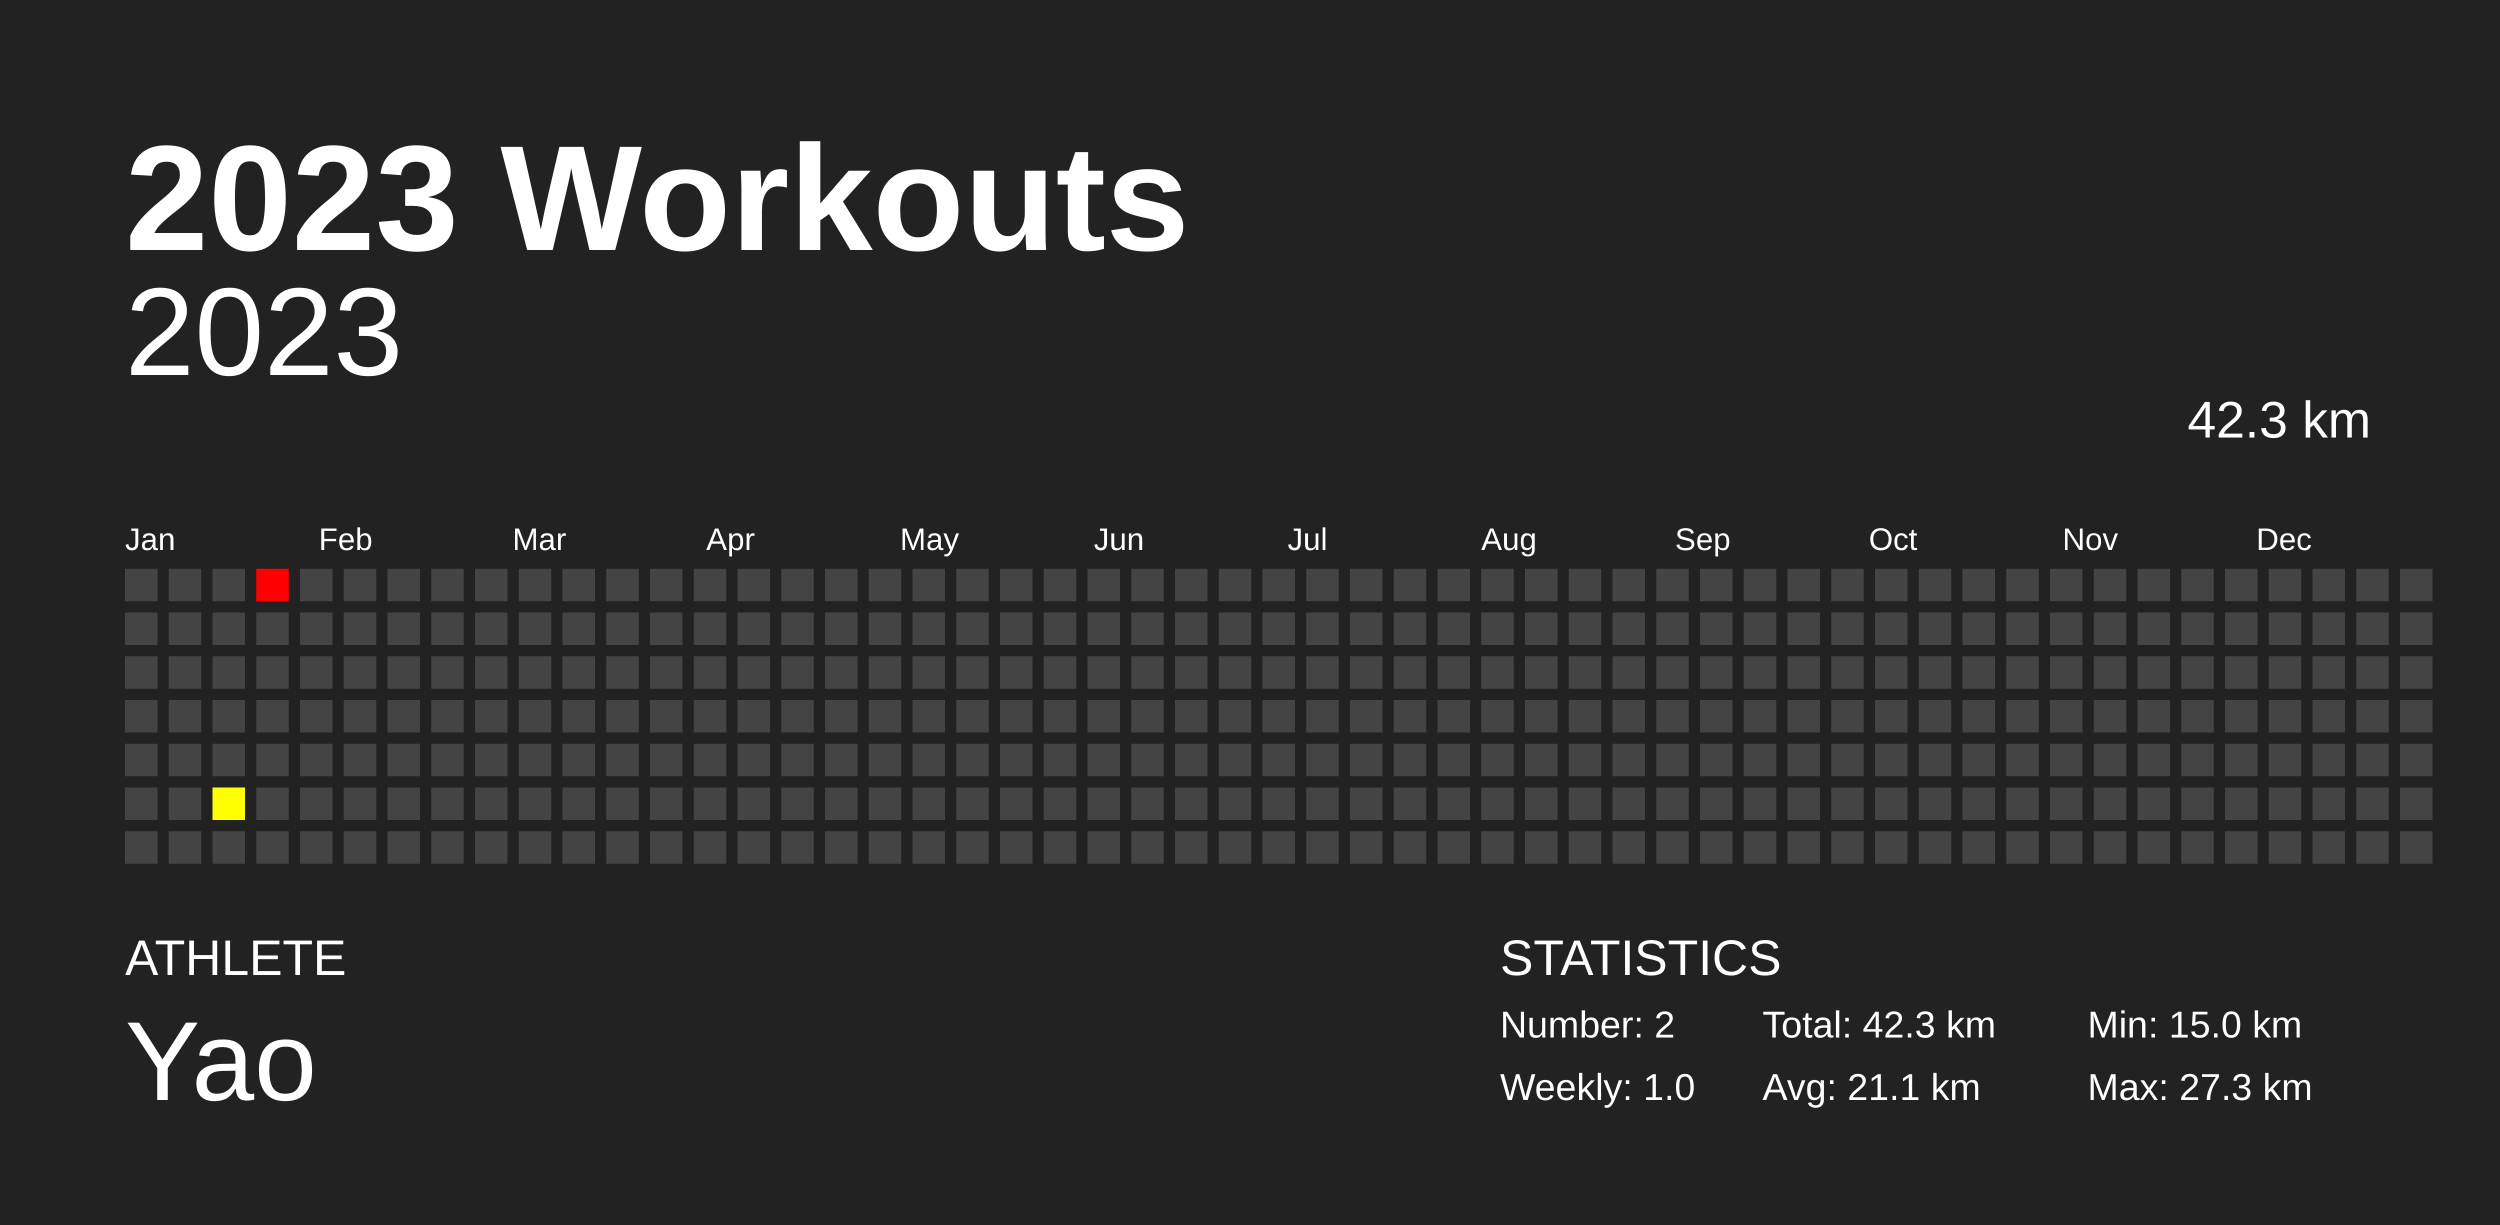
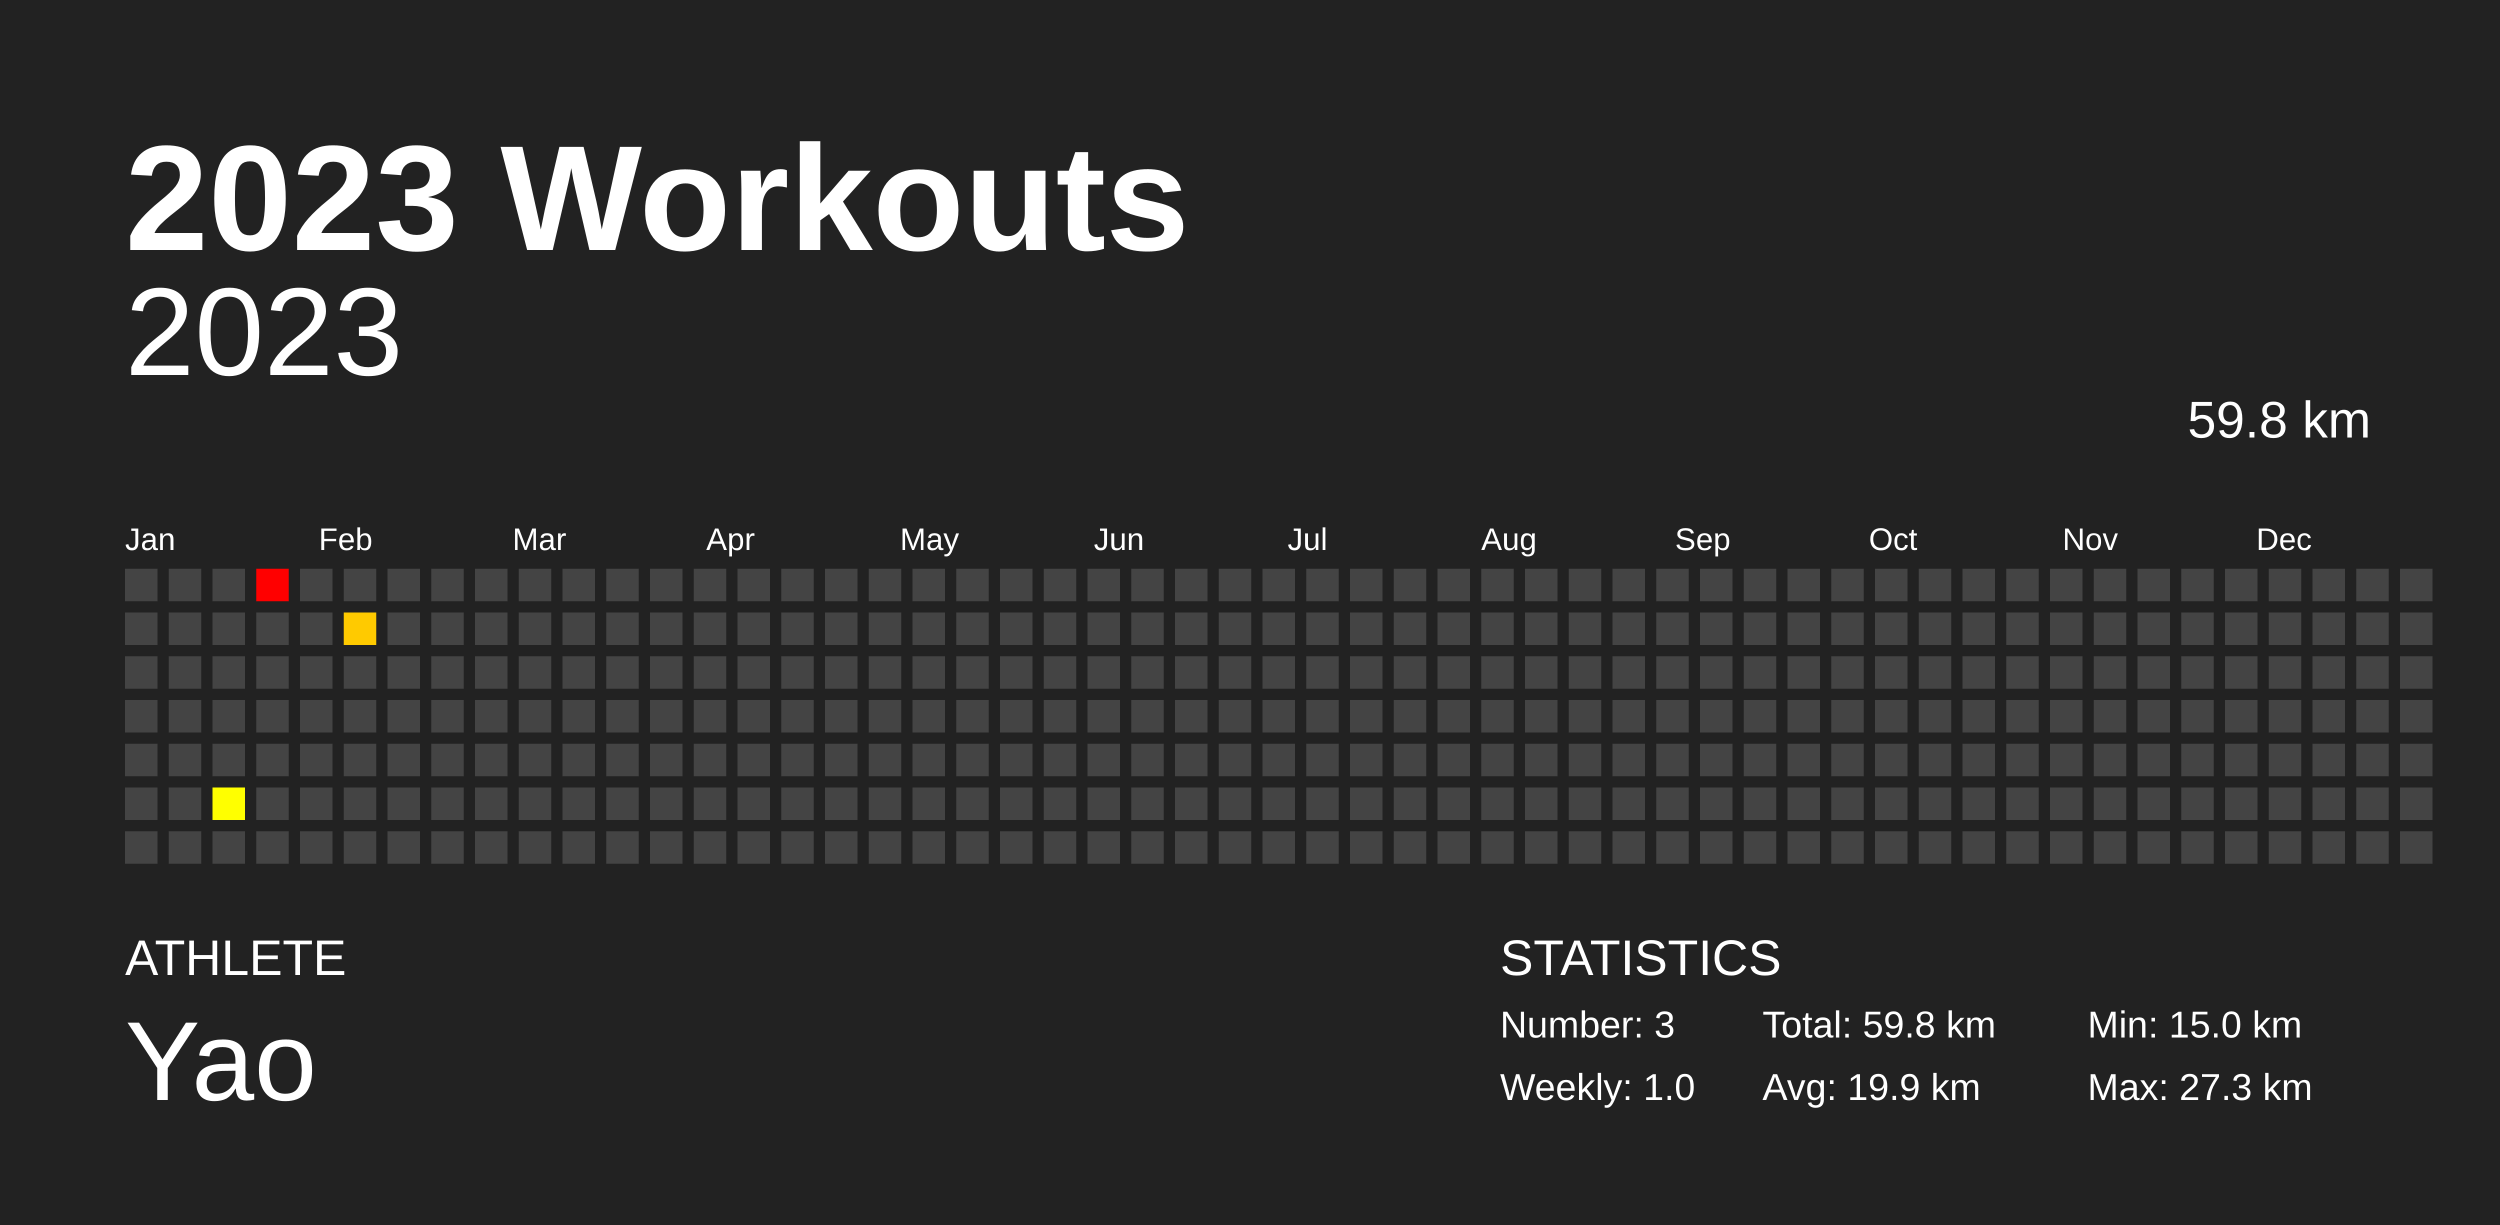
<svg xmlns="http://www.w3.org/2000/svg" baseProfile="full" height="98mm" version="1.1" viewBox="0,0,200,98" width="200mm">
  <defs />
  <rect fill="#222222" height="98" width="200" x="0" y="0" />
  <text fill="#FFFFFF" style="font-size:12px; font-family:Arial; font-weight:bold;" x="10" y="20">2023 Workouts</text>
  <text fill="#FFFFFF" style="font-size:4px; font-family:Arial" x="10" y="78">ATHLETE</text>
  <text fill="#FFFFFF" style="font-size:9px; font-family:Arial" x="10" y="88">Yao</text>
  <text fill="#FFFFFF" style="font-size:4px; font-family:Arial" x="120" y="78">STATISTICS</text>
-   <text fill="#FFFFFF" style="font-size:3px; font-family:Arial" x="120" y="83">Number: 2</text>
+   <text fill="#FFFFFF" style="font-size:3px; font-family:Arial" x="120" y="83">Number: 3</text>
  <text fill="#FFFFFF" style="font-size:3px; font-family:Arial" x="120" y="88">Weekly: 1.0</text>
-   <text fill="#FFFFFF" style="font-size:3px; font-family:Arial" x="141" y="83">Total: 42.3 km</text>
-   <text fill="#FFFFFF" style="font-size:3px; font-family:Arial" x="141" y="88">Avg: 21.1 km</text>
+   <text fill="#FFFFFF" style="font-size:3px; font-family:Arial" x="141" y="83">Total: 59.8 km</text>
+   <text fill="#FFFFFF" style="font-size:3px; font-family:Arial" x="141" y="88">Avg: 19.9 km</text>
  <text fill="#FFFFFF" style="font-size:3px; font-family:Arial" x="167" y="83">Min: 15.0 km</text>
  <text fill="#FFFFFF" style="font-size:3px; font-family:Arial" x="167" y="88">Max: 27.3 km</text>
  <text alignment-baseline="hanging" fill="#FFFFFF" style="font-size:10.0px; font-family:Arial;" x="10" y="30">2023</text>
-   <text alignment-baseline="hanging" fill="#FFFFFF" style="font-size:4.125px; font-family:Arial;" x="175" y="35">42.3 km</text>
+   <text alignment-baseline="hanging" fill="#FFFFFF" style="font-size:4.125px; font-family:Arial;" x="175" y="35">59.8 km</text>
  <text fill="#FFFFFF" style="font-size:2.5px; font-family:Arial" x="10.0" y="44">Jan</text>
  <text fill="#FFFFFF" style="font-size:2.5px; font-family:Arial" x="25.5" y="44">Feb</text>
  <text fill="#FFFFFF" style="font-size:2.5px; font-family:Arial" x="41.0" y="44">Mar</text>
  <text fill="#FFFFFF" style="font-size:2.5px; font-family:Arial" x="56.5" y="44">Apr</text>
  <text fill="#FFFFFF" style="font-size:2.5px; font-family:Arial" x="72.0" y="44">May</text>
  <text fill="#FFFFFF" style="font-size:2.5px; font-family:Arial" x="87.5" y="44">Jun</text>
  <text fill="#FFFFFF" style="font-size:2.5px; font-family:Arial" x="103.0" y="44">Jul</text>
  <text fill="#FFFFFF" style="font-size:2.5px; font-family:Arial" x="118.5" y="44">Aug</text>
  <text fill="#FFFFFF" style="font-size:2.5px; font-family:Arial" x="134.0" y="44">Sep</text>
  <text fill="#FFFFFF" style="font-size:2.5px; font-family:Arial" x="149.5" y="44">Oct</text>
  <text fill="#FFFFFF" style="font-size:2.5px; font-family:Arial" x="165.0" y="44">Nov</text>
  <text fill="#FFFFFF" style="font-size:2.5px; font-family:Arial" x="180.5" y="44">Dec</text>
  <rect fill="#444444" height="2.6" width="2.6" x="10.0" y="45.5" />
  <rect fill="#444444" height="2.6" width="2.6" x="10.0" y="49.0" />
  <rect fill="#444444" height="2.6" width="2.6" x="10.0" y="52.5" />
  <rect fill="#444444" height="2.6" width="2.6" x="10.0" y="56.0" />
  <rect fill="#444444" height="2.6" width="2.6" x="10.0" y="59.5" />
  <rect fill="#444444" height="2.6" width="2.6" x="10.0" y="63.0" />
  <rect fill="#444444" height="2.6" width="2.6" x="10.0" y="66.5" />
  <rect fill="#444444" height="2.6" width="2.6" x="13.5" y="45.5" />
  <rect fill="#444444" height="2.6" width="2.6" x="13.5" y="49.0" />
  <rect fill="#444444" height="2.6" width="2.6" x="13.5" y="52.5" />
  <rect fill="#444444" height="2.6" width="2.6" x="13.5" y="56.0" />
  <rect fill="#444444" height="2.6" width="2.6" x="13.5" y="59.5" />
  <rect fill="#444444" height="2.6" width="2.6" x="13.5" y="63.0" />
  <rect fill="#444444" height="2.6" width="2.6" x="13.5" y="66.5" />
  <rect fill="#444444" height="2.6" width="2.6" x="17.0" y="45.5" />
  <rect fill="#444444" height="2.6" width="2.6" x="17.0" y="49.0" />
  <rect fill="#444444" height="2.6" width="2.6" x="17.0" y="52.5" />
  <rect fill="#444444" height="2.6" width="2.6" x="17.0" y="56.0" />
  <rect fill="#444444" height="2.6" width="2.6" x="17.0" y="59.5" />
  <rect fill="#ffff00" height="2.6" width="2.6" x="17.0" y="63.0" />
  <rect fill="#444444" height="2.6" width="2.6" x="17.0" y="66.5" />
  <rect fill="red" height="2.6" width="2.6" x="20.5" y="45.5" />
  <rect fill="#444444" height="2.6" width="2.6" x="20.5" y="49.0" />
  <rect fill="#444444" height="2.6" width="2.6" x="20.5" y="52.5" />
  <rect fill="#444444" height="2.6" width="2.6" x="20.5" y="56.0" />
  <rect fill="#444444" height="2.6" width="2.6" x="20.5" y="59.5" />
  <rect fill="#444444" height="2.6" width="2.6" x="20.5" y="63.0" />
  <rect fill="#444444" height="2.6" width="2.6" x="20.5" y="66.5" />
  <rect fill="#444444" height="2.6" width="2.6" x="24.0" y="45.5" />
  <rect fill="#444444" height="2.6" width="2.6" x="24.0" y="49.0" />
  <rect fill="#444444" height="2.6" width="2.6" x="24.0" y="52.5" />
  <rect fill="#444444" height="2.6" width="2.6" x="24.0" y="56.0" />
  <rect fill="#444444" height="2.6" width="2.6" x="24.0" y="59.5" />
  <rect fill="#444444" height="2.6" width="2.6" x="24.0" y="63.0" />
  <rect fill="#444444" height="2.6" width="2.6" x="24.0" y="66.5" />
  <rect fill="#444444" height="2.6" width="2.6" x="27.5" y="45.5" />
-   <rect fill="#444444" height="2.6" width="2.6" x="27.5" y="49.0" />
+   <rect fill="#ffca00" height="2.6" width="2.6" x="27.5" y="49.0" />
  <rect fill="#444444" height="2.6" width="2.6" x="27.5" y="52.5" />
  <rect fill="#444444" height="2.6" width="2.6" x="27.5" y="56.0" />
  <rect fill="#444444" height="2.6" width="2.6" x="27.5" y="59.5" />
  <rect fill="#444444" height="2.6" width="2.6" x="27.5" y="63.0" />
  <rect fill="#444444" height="2.6" width="2.6" x="27.5" y="66.5" />
  <rect fill="#444444" height="2.6" width="2.6" x="31.0" y="45.5" />
  <rect fill="#444444" height="2.6" width="2.6" x="31.0" y="49.0" />
  <rect fill="#444444" height="2.6" width="2.6" x="31.0" y="52.5" />
  <rect fill="#444444" height="2.6" width="2.6" x="31.0" y="56.0" />
  <rect fill="#444444" height="2.6" width="2.6" x="31.0" y="59.5" />
  <rect fill="#444444" height="2.6" width="2.6" x="31.0" y="63.0" />
  <rect fill="#444444" height="2.6" width="2.6" x="31.0" y="66.5" />
  <rect fill="#444444" height="2.6" width="2.6" x="34.5" y="45.5" />
  <rect fill="#444444" height="2.6" width="2.6" x="34.5" y="49.0" />
  <rect fill="#444444" height="2.6" width="2.6" x="34.5" y="52.5" />
  <rect fill="#444444" height="2.6" width="2.6" x="34.5" y="56.0" />
  <rect fill="#444444" height="2.6" width="2.6" x="34.5" y="59.5" />
  <rect fill="#444444" height="2.6" width="2.6" x="34.5" y="63.0" />
  <rect fill="#444444" height="2.6" width="2.6" x="34.5" y="66.5" />
  <rect fill="#444444" height="2.6" width="2.6" x="38.0" y="45.5" />
  <rect fill="#444444" height="2.6" width="2.6" x="38.0" y="49.0" />
  <rect fill="#444444" height="2.6" width="2.6" x="38.0" y="52.5" />
  <rect fill="#444444" height="2.6" width="2.6" x="38.0" y="56.0" />
  <rect fill="#444444" height="2.6" width="2.6" x="38.0" y="59.5" />
  <rect fill="#444444" height="2.6" width="2.6" x="38.0" y="63.0" />
  <rect fill="#444444" height="2.6" width="2.6" x="38.0" y="66.5" />
  <rect fill="#444444" height="2.6" width="2.6" x="41.5" y="45.5" />
  <rect fill="#444444" height="2.6" width="2.6" x="41.5" y="49.0" />
  <rect fill="#444444" height="2.6" width="2.6" x="41.5" y="52.5" />
  <rect fill="#444444" height="2.6" width="2.6" x="41.5" y="56.0" />
  <rect fill="#444444" height="2.6" width="2.6" x="41.5" y="59.5" />
  <rect fill="#444444" height="2.6" width="2.6" x="41.5" y="63.0" />
  <rect fill="#444444" height="2.6" width="2.6" x="41.5" y="66.5" />
  <rect fill="#444444" height="2.6" width="2.6" x="45.0" y="45.5" />
  <rect fill="#444444" height="2.6" width="2.6" x="45.0" y="49.0" />
  <rect fill="#444444" height="2.6" width="2.6" x="45.0" y="52.5" />
  <rect fill="#444444" height="2.6" width="2.6" x="45.0" y="56.0" />
  <rect fill="#444444" height="2.6" width="2.6" x="45.0" y="59.5" />
  <rect fill="#444444" height="2.6" width="2.6" x="45.0" y="63.0" />
  <rect fill="#444444" height="2.6" width="2.6" x="45.0" y="66.5" />
  <rect fill="#444444" height="2.6" width="2.6" x="48.5" y="45.5" />
  <rect fill="#444444" height="2.6" width="2.6" x="48.5" y="49.0" />
  <rect fill="#444444" height="2.6" width="2.6" x="48.5" y="52.5" />
  <rect fill="#444444" height="2.6" width="2.6" x="48.5" y="56.0" />
  <rect fill="#444444" height="2.6" width="2.6" x="48.5" y="59.5" />
  <rect fill="#444444" height="2.6" width="2.6" x="48.5" y="63.0" />
  <rect fill="#444444" height="2.6" width="2.6" x="48.5" y="66.5" />
  <rect fill="#444444" height="2.6" width="2.6" x="52.0" y="45.5" />
  <rect fill="#444444" height="2.6" width="2.6" x="52.0" y="49.0" />
  <rect fill="#444444" height="2.6" width="2.6" x="52.0" y="52.5" />
  <rect fill="#444444" height="2.6" width="2.6" x="52.0" y="56.0" />
  <rect fill="#444444" height="2.6" width="2.6" x="52.0" y="59.5" />
  <rect fill="#444444" height="2.6" width="2.6" x="52.0" y="63.0" />
  <rect fill="#444444" height="2.6" width="2.6" x="52.0" y="66.5" />
  <rect fill="#444444" height="2.6" width="2.6" x="55.5" y="45.5" />
  <rect fill="#444444" height="2.6" width="2.6" x="55.5" y="49.0" />
  <rect fill="#444444" height="2.6" width="2.6" x="55.5" y="52.5" />
  <rect fill="#444444" height="2.6" width="2.6" x="55.5" y="56.0" />
  <rect fill="#444444" height="2.6" width="2.6" x="55.5" y="59.5" />
  <rect fill="#444444" height="2.6" width="2.6" x="55.5" y="63.0" />
  <rect fill="#444444" height="2.6" width="2.6" x="55.5" y="66.5" />
  <rect fill="#444444" height="2.6" width="2.6" x="59.0" y="45.5" />
  <rect fill="#444444" height="2.6" width="2.6" x="59.0" y="49.0" />
  <rect fill="#444444" height="2.6" width="2.6" x="59.0" y="52.5" />
  <rect fill="#444444" height="2.6" width="2.6" x="59.0" y="56.0" />
  <rect fill="#444444" height="2.6" width="2.6" x="59.0" y="59.5" />
  <rect fill="#444444" height="2.6" width="2.6" x="59.0" y="63.0" />
  <rect fill="#444444" height="2.6" width="2.6" x="59.0" y="66.5" />
  <rect fill="#444444" height="2.6" width="2.6" x="62.5" y="45.5" />
  <rect fill="#444444" height="2.6" width="2.6" x="62.5" y="49.0" />
  <rect fill="#444444" height="2.6" width="2.6" x="62.5" y="52.5" />
  <rect fill="#444444" height="2.6" width="2.6" x="62.5" y="56.0" />
  <rect fill="#444444" height="2.6" width="2.6" x="62.5" y="59.5" />
  <rect fill="#444444" height="2.6" width="2.6" x="62.5" y="63.0" />
  <rect fill="#444444" height="2.6" width="2.6" x="62.5" y="66.5" />
  <rect fill="#444444" height="2.6" width="2.6" x="66.0" y="45.5" />
  <rect fill="#444444" height="2.6" width="2.6" x="66.0" y="49.0" />
  <rect fill="#444444" height="2.6" width="2.6" x="66.0" y="52.5" />
  <rect fill="#444444" height="2.6" width="2.6" x="66.0" y="56.0" />
  <rect fill="#444444" height="2.6" width="2.6" x="66.0" y="59.5" />
  <rect fill="#444444" height="2.6" width="2.6" x="66.0" y="63.0" />
  <rect fill="#444444" height="2.6" width="2.6" x="66.0" y="66.5" />
  <rect fill="#444444" height="2.6" width="2.6" x="69.5" y="45.5" />
  <rect fill="#444444" height="2.6" width="2.6" x="69.5" y="49.0" />
  <rect fill="#444444" height="2.6" width="2.6" x="69.5" y="52.5" />
  <rect fill="#444444" height="2.6" width="2.6" x="69.5" y="56.0" />
  <rect fill="#444444" height="2.6" width="2.6" x="69.5" y="59.5" />
  <rect fill="#444444" height="2.6" width="2.6" x="69.5" y="63.0" />
  <rect fill="#444444" height="2.6" width="2.6" x="69.5" y="66.5" />
  <rect fill="#444444" height="2.6" width="2.6" x="73.0" y="45.5" />
  <rect fill="#444444" height="2.6" width="2.6" x="73.0" y="49.0" />
  <rect fill="#444444" height="2.6" width="2.6" x="73.0" y="52.5" />
  <rect fill="#444444" height="2.6" width="2.6" x="73.0" y="56.0" />
  <rect fill="#444444" height="2.6" width="2.6" x="73.0" y="59.5" />
  <rect fill="#444444" height="2.6" width="2.6" x="73.0" y="63.0" />
  <rect fill="#444444" height="2.6" width="2.6" x="73.0" y="66.5" />
  <rect fill="#444444" height="2.6" width="2.6" x="76.5" y="45.5" />
  <rect fill="#444444" height="2.6" width="2.6" x="76.5" y="49.0" />
  <rect fill="#444444" height="2.6" width="2.6" x="76.5" y="52.5" />
  <rect fill="#444444" height="2.6" width="2.6" x="76.5" y="56.0" />
  <rect fill="#444444" height="2.6" width="2.6" x="76.5" y="59.5" />
  <rect fill="#444444" height="2.6" width="2.6" x="76.5" y="63.0" />
  <rect fill="#444444" height="2.6" width="2.6" x="76.5" y="66.5" />
  <rect fill="#444444" height="2.6" width="2.6" x="80.0" y="45.5" />
  <rect fill="#444444" height="2.6" width="2.6" x="80.0" y="49.0" />
  <rect fill="#444444" height="2.6" width="2.6" x="80.0" y="52.5" />
  <rect fill="#444444" height="2.6" width="2.6" x="80.0" y="56.0" />
  <rect fill="#444444" height="2.6" width="2.6" x="80.0" y="59.5" />
  <rect fill="#444444" height="2.6" width="2.6" x="80.0" y="63.0" />
  <rect fill="#444444" height="2.6" width="2.6" x="80.0" y="66.5" />
  <rect fill="#444444" height="2.6" width="2.6" x="83.5" y="45.5" />
  <rect fill="#444444" height="2.6" width="2.6" x="83.5" y="49.0" />
  <rect fill="#444444" height="2.6" width="2.6" x="83.5" y="52.5" />
  <rect fill="#444444" height="2.6" width="2.6" x="83.5" y="56.0" />
  <rect fill="#444444" height="2.6" width="2.6" x="83.5" y="59.5" />
  <rect fill="#444444" height="2.6" width="2.6" x="83.5" y="63.0" />
  <rect fill="#444444" height="2.6" width="2.6" x="83.5" y="66.5" />
  <rect fill="#444444" height="2.6" width="2.6" x="87.0" y="45.5" />
  <rect fill="#444444" height="2.6" width="2.6" x="87.0" y="49.0" />
  <rect fill="#444444" height="2.6" width="2.6" x="87.0" y="52.5" />
  <rect fill="#444444" height="2.6" width="2.6" x="87.0" y="56.0" />
  <rect fill="#444444" height="2.6" width="2.6" x="87.0" y="59.5" />
  <rect fill="#444444" height="2.6" width="2.6" x="87.0" y="63.0" />
  <rect fill="#444444" height="2.6" width="2.6" x="87.0" y="66.5" />
  <rect fill="#444444" height="2.6" width="2.6" x="90.5" y="45.5" />
  <rect fill="#444444" height="2.6" width="2.6" x="90.5" y="49.0" />
  <rect fill="#444444" height="2.6" width="2.6" x="90.5" y="52.5" />
  <rect fill="#444444" height="2.6" width="2.6" x="90.5" y="56.0" />
  <rect fill="#444444" height="2.6" width="2.6" x="90.5" y="59.5" />
  <rect fill="#444444" height="2.6" width="2.6" x="90.5" y="63.0" />
  <rect fill="#444444" height="2.6" width="2.6" x="90.5" y="66.5" />
  <rect fill="#444444" height="2.6" width="2.6" x="94.0" y="45.5" />
  <rect fill="#444444" height="2.6" width="2.6" x="94.0" y="49.0" />
  <rect fill="#444444" height="2.6" width="2.6" x="94.0" y="52.5" />
  <rect fill="#444444" height="2.6" width="2.6" x="94.0" y="56.0" />
  <rect fill="#444444" height="2.6" width="2.6" x="94.0" y="59.5" />
  <rect fill="#444444" height="2.6" width="2.6" x="94.0" y="63.0" />
  <rect fill="#444444" height="2.6" width="2.6" x="94.0" y="66.5" />
  <rect fill="#444444" height="2.6" width="2.6" x="97.5" y="45.5" />
  <rect fill="#444444" height="2.6" width="2.6" x="97.5" y="49.0" />
  <rect fill="#444444" height="2.6" width="2.6" x="97.5" y="52.5" />
  <rect fill="#444444" height="2.6" width="2.6" x="97.5" y="56.0" />
  <rect fill="#444444" height="2.6" width="2.6" x="97.5" y="59.5" />
  <rect fill="#444444" height="2.6" width="2.6" x="97.5" y="63.0" />
  <rect fill="#444444" height="2.6" width="2.6" x="97.5" y="66.5" />
  <rect fill="#444444" height="2.6" width="2.6" x="101.0" y="45.5" />
  <rect fill="#444444" height="2.6" width="2.6" x="101.0" y="49.0" />
  <rect fill="#444444" height="2.6" width="2.6" x="101.0" y="52.5" />
  <rect fill="#444444" height="2.6" width="2.6" x="101.0" y="56.0" />
  <rect fill="#444444" height="2.6" width="2.6" x="101.0" y="59.5" />
  <rect fill="#444444" height="2.6" width="2.6" x="101.0" y="63.0" />
  <rect fill="#444444" height="2.6" width="2.6" x="101.0" y="66.5" />
  <rect fill="#444444" height="2.6" width="2.6" x="104.5" y="45.5" />
  <rect fill="#444444" height="2.6" width="2.6" x="104.5" y="49.0" />
  <rect fill="#444444" height="2.6" width="2.6" x="104.5" y="52.5" />
  <rect fill="#444444" height="2.6" width="2.6" x="104.5" y="56.0" />
  <rect fill="#444444" height="2.6" width="2.6" x="104.5" y="59.5" />
  <rect fill="#444444" height="2.6" width="2.6" x="104.5" y="63.0" />
  <rect fill="#444444" height="2.6" width="2.6" x="104.5" y="66.5" />
  <rect fill="#444444" height="2.6" width="2.6" x="108.0" y="45.5" />
  <rect fill="#444444" height="2.6" width="2.6" x="108.0" y="49.0" />
  <rect fill="#444444" height="2.6" width="2.6" x="108.0" y="52.5" />
  <rect fill="#444444" height="2.6" width="2.6" x="108.0" y="56.0" />
  <rect fill="#444444" height="2.6" width="2.6" x="108.0" y="59.5" />
  <rect fill="#444444" height="2.6" width="2.6" x="108.0" y="63.0" />
  <rect fill="#444444" height="2.6" width="2.6" x="108.0" y="66.5" />
  <rect fill="#444444" height="2.6" width="2.6" x="111.5" y="45.5" />
  <rect fill="#444444" height="2.6" width="2.6" x="111.5" y="49.0" />
  <rect fill="#444444" height="2.6" width="2.6" x="111.5" y="52.5" />
  <rect fill="#444444" height="2.6" width="2.6" x="111.5" y="56.0" />
  <rect fill="#444444" height="2.6" width="2.6" x="111.5" y="59.5" />
  <rect fill="#444444" height="2.6" width="2.6" x="111.5" y="63.0" />
  <rect fill="#444444" height="2.6" width="2.6" x="111.5" y="66.5" />
  <rect fill="#444444" height="2.6" width="2.6" x="115.0" y="45.5" />
  <rect fill="#444444" height="2.6" width="2.6" x="115.0" y="49.0" />
  <rect fill="#444444" height="2.6" width="2.6" x="115.0" y="52.5" />
  <rect fill="#444444" height="2.6" width="2.6" x="115.0" y="56.0" />
  <rect fill="#444444" height="2.6" width="2.6" x="115.0" y="59.5" />
  <rect fill="#444444" height="2.6" width="2.6" x="115.0" y="63.0" />
  <rect fill="#444444" height="2.6" width="2.6" x="115.0" y="66.5" />
  <rect fill="#444444" height="2.6" width="2.6" x="118.5" y="45.5" />
  <rect fill="#444444" height="2.6" width="2.6" x="118.5" y="49.0" />
  <rect fill="#444444" height="2.6" width="2.6" x="118.5" y="52.5" />
  <rect fill="#444444" height="2.6" width="2.6" x="118.5" y="56.0" />
  <rect fill="#444444" height="2.6" width="2.6" x="118.5" y="59.5" />
  <rect fill="#444444" height="2.6" width="2.6" x="118.5" y="63.0" />
  <rect fill="#444444" height="2.6" width="2.6" x="118.5" y="66.5" />
  <rect fill="#444444" height="2.6" width="2.6" x="122.0" y="45.5" />
  <rect fill="#444444" height="2.6" width="2.6" x="122.0" y="49.0" />
  <rect fill="#444444" height="2.6" width="2.6" x="122.0" y="52.5" />
  <rect fill="#444444" height="2.6" width="2.6" x="122.0" y="56.0" />
  <rect fill="#444444" height="2.6" width="2.6" x="122.0" y="59.5" />
  <rect fill="#444444" height="2.6" width="2.6" x="122.0" y="63.0" />
  <rect fill="#444444" height="2.6" width="2.6" x="122.0" y="66.5" />
  <rect fill="#444444" height="2.6" width="2.6" x="125.5" y="45.5" />
  <rect fill="#444444" height="2.6" width="2.6" x="125.5" y="49.0" />
  <rect fill="#444444" height="2.6" width="2.6" x="125.5" y="52.5" />
  <rect fill="#444444" height="2.6" width="2.6" x="125.5" y="56.0" />
  <rect fill="#444444" height="2.6" width="2.6" x="125.5" y="59.5" />
  <rect fill="#444444" height="2.6" width="2.6" x="125.5" y="63.0" />
  <rect fill="#444444" height="2.6" width="2.6" x="125.5" y="66.5" />
  <rect fill="#444444" height="2.6" width="2.6" x="129.0" y="45.5" />
  <rect fill="#444444" height="2.6" width="2.6" x="129.0" y="49.0" />
  <rect fill="#444444" height="2.6" width="2.6" x="129.0" y="52.5" />
  <rect fill="#444444" height="2.6" width="2.6" x="129.0" y="56.0" />
  <rect fill="#444444" height="2.6" width="2.6" x="129.0" y="59.5" />
  <rect fill="#444444" height="2.6" width="2.6" x="129.0" y="63.0" />
  <rect fill="#444444" height="2.6" width="2.6" x="129.0" y="66.5" />
  <rect fill="#444444" height="2.6" width="2.6" x="132.5" y="45.5" />
  <rect fill="#444444" height="2.6" width="2.6" x="132.5" y="49.0" />
  <rect fill="#444444" height="2.6" width="2.6" x="132.5" y="52.5" />
  <rect fill="#444444" height="2.6" width="2.6" x="132.5" y="56.0" />
  <rect fill="#444444" height="2.6" width="2.6" x="132.5" y="59.5" />
  <rect fill="#444444" height="2.6" width="2.6" x="132.5" y="63.0" />
  <rect fill="#444444" height="2.6" width="2.6" x="132.5" y="66.5" />
  <rect fill="#444444" height="2.6" width="2.6" x="136.0" y="45.5" />
  <rect fill="#444444" height="2.6" width="2.6" x="136.0" y="49.0" />
  <rect fill="#444444" height="2.6" width="2.6" x="136.0" y="52.5" />
  <rect fill="#444444" height="2.6" width="2.6" x="136.0" y="56.0" />
  <rect fill="#444444" height="2.6" width="2.6" x="136.0" y="59.5" />
  <rect fill="#444444" height="2.6" width="2.6" x="136.0" y="63.0" />
  <rect fill="#444444" height="2.6" width="2.6" x="136.0" y="66.5" />
  <rect fill="#444444" height="2.6" width="2.6" x="139.5" y="45.5" />
  <rect fill="#444444" height="2.6" width="2.6" x="139.5" y="49.0" />
  <rect fill="#444444" height="2.6" width="2.6" x="139.5" y="52.5" />
  <rect fill="#444444" height="2.6" width="2.6" x="139.5" y="56.0" />
  <rect fill="#444444" height="2.6" width="2.6" x="139.5" y="59.5" />
  <rect fill="#444444" height="2.6" width="2.6" x="139.5" y="63.0" />
  <rect fill="#444444" height="2.6" width="2.6" x="139.5" y="66.5" />
  <rect fill="#444444" height="2.6" width="2.6" x="143.0" y="45.5" />
  <rect fill="#444444" height="2.6" width="2.6" x="143.0" y="49.0" />
  <rect fill="#444444" height="2.6" width="2.6" x="143.0" y="52.5" />
  <rect fill="#444444" height="2.6" width="2.6" x="143.0" y="56.0" />
  <rect fill="#444444" height="2.6" width="2.6" x="143.0" y="59.5" />
  <rect fill="#444444" height="2.6" width="2.6" x="143.0" y="63.0" />
  <rect fill="#444444" height="2.6" width="2.6" x="143.0" y="66.5" />
  <rect fill="#444444" height="2.6" width="2.6" x="146.5" y="45.5" />
  <rect fill="#444444" height="2.6" width="2.6" x="146.5" y="49.0" />
  <rect fill="#444444" height="2.6" width="2.6" x="146.5" y="52.5" />
  <rect fill="#444444" height="2.6" width="2.6" x="146.5" y="56.0" />
  <rect fill="#444444" height="2.6" width="2.6" x="146.5" y="59.5" />
  <rect fill="#444444" height="2.6" width="2.6" x="146.5" y="63.0" />
  <rect fill="#444444" height="2.6" width="2.6" x="146.5" y="66.5" />
  <rect fill="#444444" height="2.6" width="2.6" x="150.0" y="45.5" />
  <rect fill="#444444" height="2.6" width="2.6" x="150.0" y="49.0" />
  <rect fill="#444444" height="2.6" width="2.6" x="150.0" y="52.5" />
  <rect fill="#444444" height="2.6" width="2.6" x="150.0" y="56.0" />
  <rect fill="#444444" height="2.6" width="2.6" x="150.0" y="59.5" />
  <rect fill="#444444" height="2.6" width="2.6" x="150.0" y="63.0" />
  <rect fill="#444444" height="2.6" width="2.6" x="150.0" y="66.5" />
  <rect fill="#444444" height="2.6" width="2.6" x="153.5" y="45.5" />
  <rect fill="#444444" height="2.6" width="2.6" x="153.5" y="49.0" />
  <rect fill="#444444" height="2.6" width="2.6" x="153.5" y="52.5" />
  <rect fill="#444444" height="2.6" width="2.6" x="153.5" y="56.0" />
  <rect fill="#444444" height="2.6" width="2.6" x="153.5" y="59.5" />
  <rect fill="#444444" height="2.6" width="2.6" x="153.5" y="63.0" />
  <rect fill="#444444" height="2.6" width="2.6" x="153.5" y="66.5" />
  <rect fill="#444444" height="2.6" width="2.6" x="157.0" y="45.5" />
  <rect fill="#444444" height="2.6" width="2.6" x="157.0" y="49.0" />
  <rect fill="#444444" height="2.6" width="2.6" x="157.0" y="52.5" />
  <rect fill="#444444" height="2.6" width="2.6" x="157.0" y="56.0" />
  <rect fill="#444444" height="2.6" width="2.6" x="157.0" y="59.5" />
  <rect fill="#444444" height="2.6" width="2.6" x="157.0" y="63.0" />
  <rect fill="#444444" height="2.6" width="2.6" x="157.0" y="66.5" />
  <rect fill="#444444" height="2.6" width="2.6" x="160.5" y="45.5" />
  <rect fill="#444444" height="2.6" width="2.6" x="160.5" y="49.0" />
  <rect fill="#444444" height="2.6" width="2.6" x="160.5" y="52.5" />
  <rect fill="#444444" height="2.6" width="2.6" x="160.5" y="56.0" />
  <rect fill="#444444" height="2.6" width="2.6" x="160.5" y="59.5" />
  <rect fill="#444444" height="2.6" width="2.6" x="160.5" y="63.0" />
  <rect fill="#444444" height="2.6" width="2.6" x="160.5" y="66.5" />
  <rect fill="#444444" height="2.6" width="2.6" x="164.0" y="45.5" />
  <rect fill="#444444" height="2.6" width="2.6" x="164.0" y="49.0" />
  <rect fill="#444444" height="2.6" width="2.6" x="164.0" y="52.5" />
  <rect fill="#444444" height="2.6" width="2.6" x="164.0" y="56.0" />
  <rect fill="#444444" height="2.6" width="2.6" x="164.0" y="59.5" />
  <rect fill="#444444" height="2.6" width="2.6" x="164.0" y="63.0" />
  <rect fill="#444444" height="2.6" width="2.6" x="164.0" y="66.5" />
  <rect fill="#444444" height="2.6" width="2.6" x="167.5" y="45.5" />
  <rect fill="#444444" height="2.6" width="2.6" x="167.5" y="49.0" />
  <rect fill="#444444" height="2.6" width="2.6" x="167.5" y="52.5" />
  <rect fill="#444444" height="2.6" width="2.6" x="167.5" y="56.0" />
  <rect fill="#444444" height="2.6" width="2.6" x="167.5" y="59.5" />
  <rect fill="#444444" height="2.6" width="2.6" x="167.5" y="63.0" />
  <rect fill="#444444" height="2.6" width="2.6" x="167.5" y="66.5" />
  <rect fill="#444444" height="2.6" width="2.6" x="171.0" y="45.5" />
  <rect fill="#444444" height="2.6" width="2.6" x="171.0" y="49.0" />
  <rect fill="#444444" height="2.6" width="2.6" x="171.0" y="52.5" />
  <rect fill="#444444" height="2.6" width="2.6" x="171.0" y="56.0" />
  <rect fill="#444444" height="2.6" width="2.6" x="171.0" y="59.5" />
  <rect fill="#444444" height="2.6" width="2.6" x="171.0" y="63.0" />
  <rect fill="#444444" height="2.6" width="2.6" x="171.0" y="66.5" />
  <rect fill="#444444" height="2.6" width="2.6" x="174.5" y="45.5" />
  <rect fill="#444444" height="2.6" width="2.6" x="174.5" y="49.0" />
  <rect fill="#444444" height="2.6" width="2.6" x="174.5" y="52.5" />
  <rect fill="#444444" height="2.6" width="2.6" x="174.5" y="56.0" />
  <rect fill="#444444" height="2.6" width="2.6" x="174.5" y="59.5" />
  <rect fill="#444444" height="2.6" width="2.6" x="174.5" y="63.0" />
  <rect fill="#444444" height="2.6" width="2.6" x="174.5" y="66.5" />
  <rect fill="#444444" height="2.6" width="2.6" x="178.0" y="45.5" />
  <rect fill="#444444" height="2.6" width="2.6" x="178.0" y="49.0" />
  <rect fill="#444444" height="2.6" width="2.6" x="178.0" y="52.5" />
  <rect fill="#444444" height="2.6" width="2.6" x="178.0" y="56.0" />
  <rect fill="#444444" height="2.6" width="2.6" x="178.0" y="59.5" />
  <rect fill="#444444" height="2.6" width="2.6" x="178.0" y="63.0" />
  <rect fill="#444444" height="2.6" width="2.6" x="178.0" y="66.5" />
  <rect fill="#444444" height="2.6" width="2.6" x="181.5" y="45.5" />
  <rect fill="#444444" height="2.6" width="2.6" x="181.5" y="49.0" />
  <rect fill="#444444" height="2.6" width="2.6" x="181.5" y="52.5" />
  <rect fill="#444444" height="2.6" width="2.6" x="181.5" y="56.0" />
  <rect fill="#444444" height="2.6" width="2.6" x="181.5" y="59.5" />
  <rect fill="#444444" height="2.6" width="2.6" x="181.5" y="63.0" />
  <rect fill="#444444" height="2.6" width="2.6" x="181.5" y="66.5" />
  <rect fill="#444444" height="2.6" width="2.6" x="185.0" y="45.5" />
  <rect fill="#444444" height="2.6" width="2.6" x="185.0" y="49.0" />
  <rect fill="#444444" height="2.6" width="2.6" x="185.0" y="52.5" />
  <rect fill="#444444" height="2.6" width="2.6" x="185.0" y="56.0" />
  <rect fill="#444444" height="2.6" width="2.6" x="185.0" y="59.5" />
  <rect fill="#444444" height="2.6" width="2.6" x="185.0" y="63.0" />
  <rect fill="#444444" height="2.6" width="2.6" x="185.0" y="66.5" />
  <rect fill="#444444" height="2.6" width="2.6" x="188.5" y="45.5" />
  <rect fill="#444444" height="2.6" width="2.6" x="188.5" y="49.0" />
  <rect fill="#444444" height="2.6" width="2.6" x="188.5" y="52.5" />
  <rect fill="#444444" height="2.6" width="2.6" x="188.5" y="56.0" />
  <rect fill="#444444" height="2.6" width="2.6" x="188.5" y="59.5" />
  <rect fill="#444444" height="2.6" width="2.6" x="188.5" y="63.0" />
  <rect fill="#444444" height="2.6" width="2.6" x="188.5" y="66.5" />
  <rect fill="#444444" height="2.6" width="2.6" x="192.0" y="45.5" />
  <rect fill="#444444" height="2.6" width="2.6" x="192.0" y="49.0" />
  <rect fill="#444444" height="2.6" width="2.6" x="192.0" y="52.5" />
  <rect fill="#444444" height="2.6" width="2.6" x="192.0" y="56.0" />
  <rect fill="#444444" height="2.6" width="2.6" x="192.0" y="59.5" />
  <rect fill="#444444" height="2.6" width="2.6" x="192.0" y="63.0" />
  <rect fill="#444444" height="2.6" width="2.6" x="192.0" y="66.5" />
</svg>
